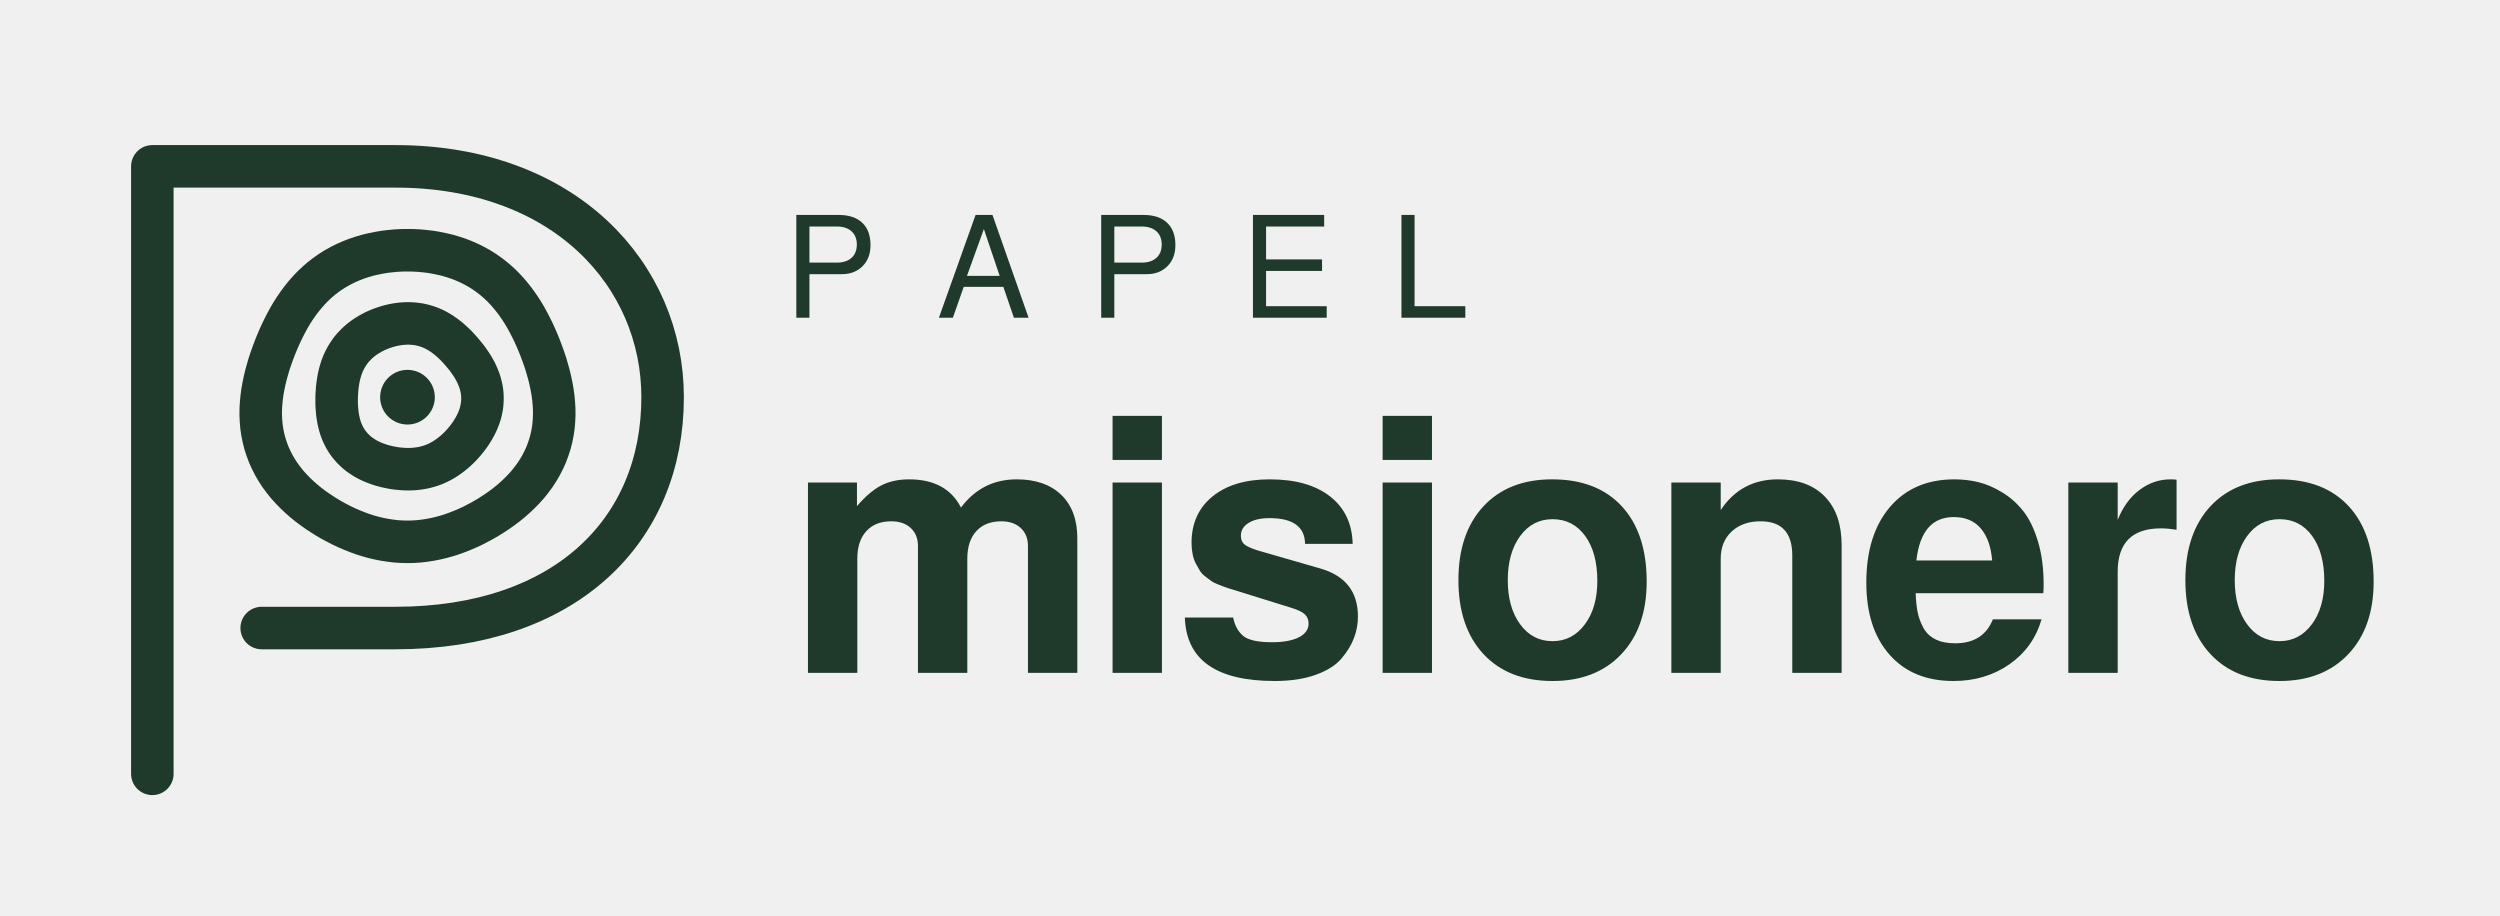
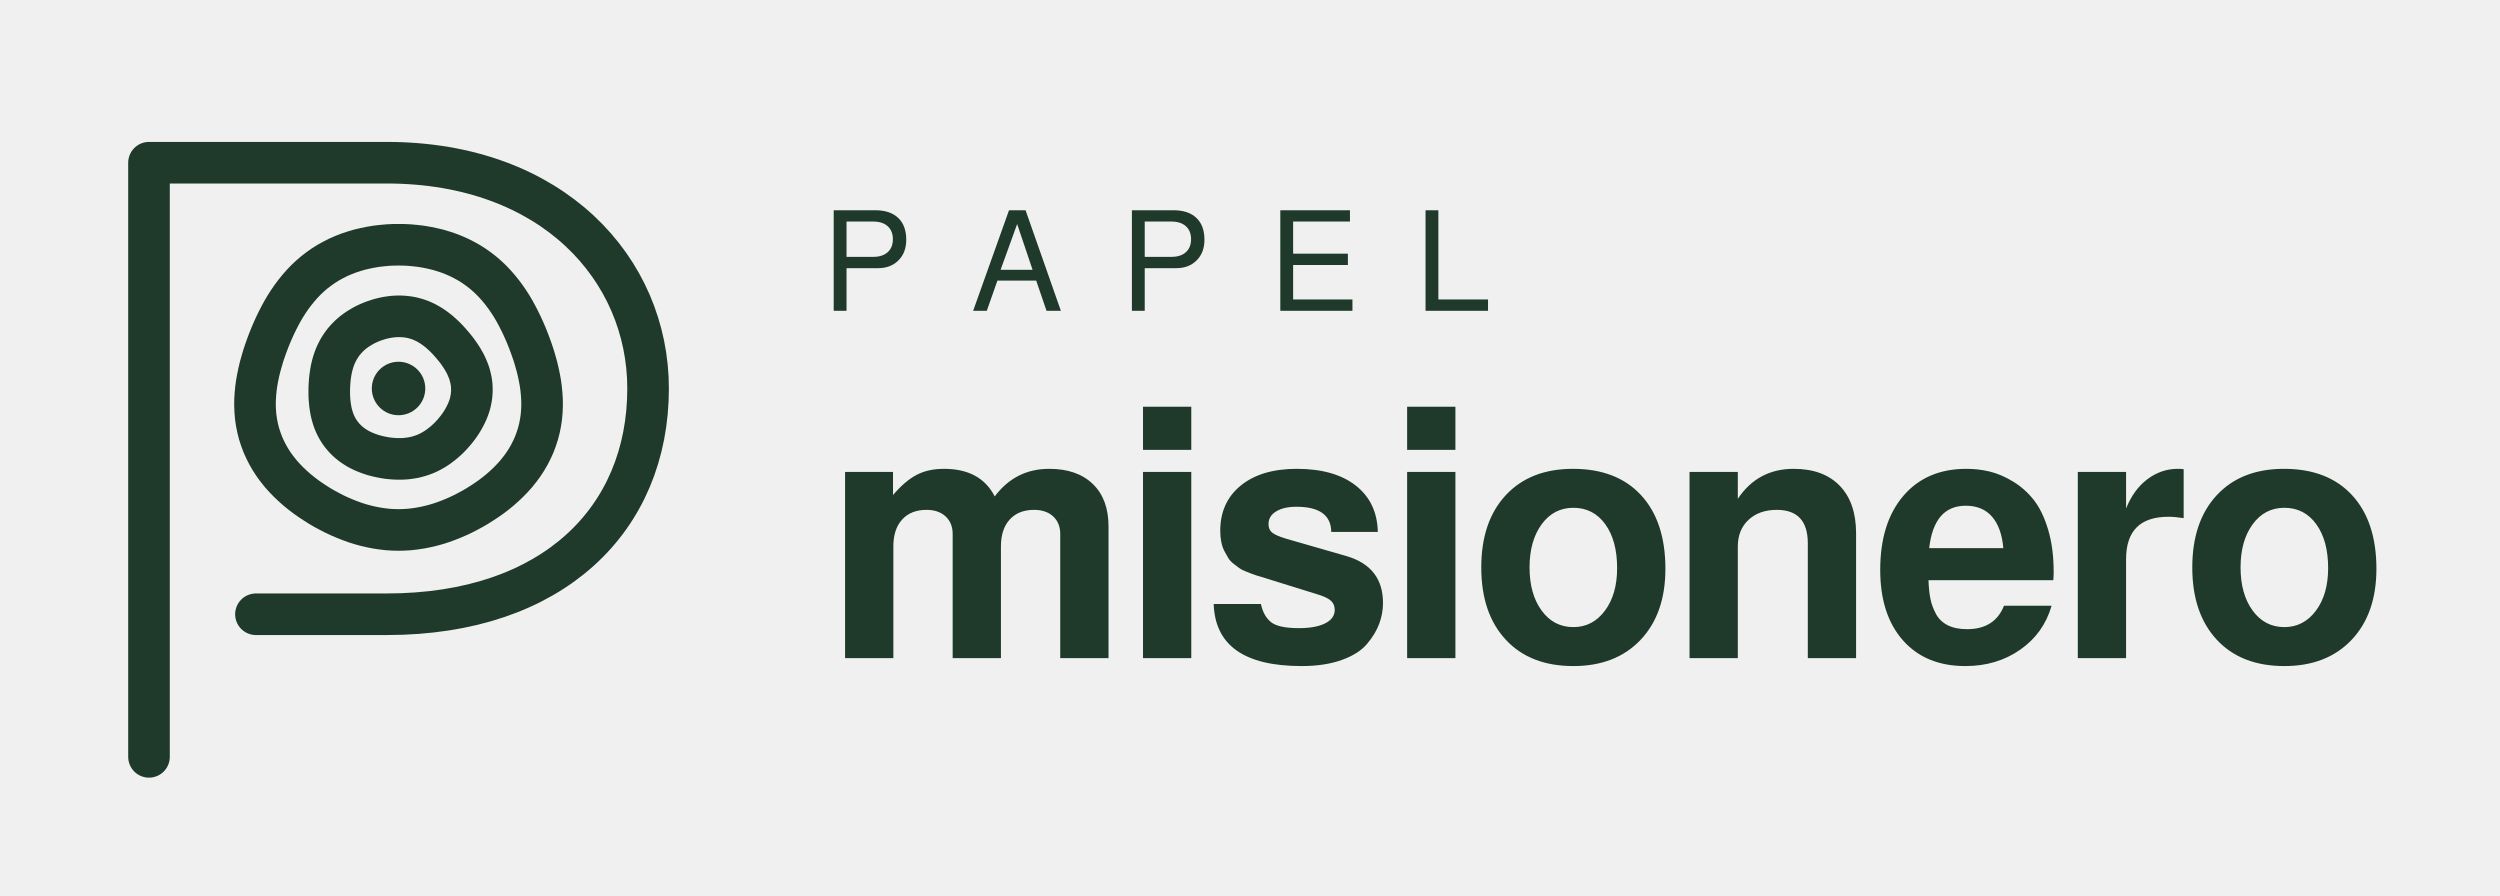
- <svg xmlns="http://www.w3.org/2000/svg" viewBox="0 0 535 196" width="535" height="196">
+ <svg xmlns="http://www.w3.org/2000/svg" viewBox="0 0 547 196" width="547" height="196">
  <g transform="translate(4 20) scale(1.3)">
    <mask id="iN31F3A2B" maskUnits="userSpaceOnUse" x="0" y="0" width="120" height="120">
      <g fill="#fff" stroke="#fff">
        <path d="M22 112 V12 H62 C90 12 106 30 106 50 C106 72 90 88 62 88 H40" fill="none" stroke-width="7" stroke-linecap="round" stroke-linejoin="round" />
        <path d="M88.00 50.00 L88.09 50.95 L88.15 51.90 L88.16 52.86 L88.12 53.82 L88.04 54.78 L87.90 55.74 L87.71 56.69 L87.47 57.63 L87.17 58.55 L86.83 59.46 L86.43 60.34 L85.99 61.20 L85.50 62.04 L84.97 62.85 L84.39 63.63 L83.79 64.38 L83.15 65.09 L82.48 65.78 L81.78 66.44 L81.07 67.07 L80.33 67.67 L79.58 68.24 L78.81 68.78 L78.02 69.30 L77.23 69.80 L76.42 70.27 L75.60 70.71 L74.77 71.14 L73.93 71.53 L73.07 71.90 L72.21 72.24 L71.33 72.56 L70.44 72.84 L69.54 73.09 L68.64 73.30 L67.72 73.48 L66.80 73.62 L65.87 73.73 L64.93 73.79 L64.00 73.81 L63.07 73.79 L62.13 73.73 L61.20 73.62 L60.28 73.48 L59.36 73.30 L58.46 73.09 L57.56 72.84 L56.67 72.56 L55.79 72.24 L54.93 71.90 L54.07 71.53 L53.23 71.14 L52.40 70.71 L51.58 70.27 L50.77 69.80 L49.98 69.30 L49.19 68.78 L48.42 68.24 L47.67 67.67 L46.93 67.07 L46.22 66.44 L45.52 65.78 L44.85 65.09 L44.21 64.38 L43.61 63.63 L43.03 62.85 L42.50 62.04 L42.01 61.20 L41.57 60.34 L41.17 59.46 L40.83 58.55 L40.53 57.63 L40.29 56.69 L40.10 55.74 L39.96 54.78 L39.88 53.82 L39.84 52.86 L39.85 51.90 L39.91 50.95 L40.00 50.00 L40.13 49.06 L40.30 48.13 L40.49 47.22 L40.71 46.31 L40.96 45.42 L41.22 44.53 L41.51 43.66 L41.82 42.79 L42.14 41.94 L42.48 41.09 L42.84 40.25 L43.22 39.41 L43.62 38.59 L44.04 37.77 L44.48 36.96 L44.95 36.16 L45.45 35.38 L45.98 34.61 L46.54 33.86 L47.13 33.13 L47.75 32.42 L48.40 31.74 L49.09 31.09 L49.81 30.47 L50.56 29.89 L51.34 29.34 L52.15 28.83 L52.98 28.37 L53.83 27.94 L54.70 27.56 L55.59 27.21 L56.50 26.91 L57.41 26.64 L58.34 26.42 L59.27 26.23 L60.21 26.07 L61.15 25.96 L62.10 25.87 L63.05 25.82 L64.00 25.81 L64.95 25.82 L65.90 25.87 L66.85 25.96 L67.79 26.07 L68.73 26.23 L69.66 26.42 L70.59 26.64 L71.50 26.91 L72.41 27.21 L73.30 27.56 L74.17 27.94 L75.02 28.37 L75.85 28.83 L76.66 29.34 L77.44 29.89 L78.19 30.47 L78.91 31.09 L79.60 31.74 L80.25 32.42 L80.87 33.13 L81.46 33.86 L82.02 34.61 L82.55 35.38 L83.05 36.16 L83.52 36.96 L83.96 37.77 L84.38 38.59 L84.78 39.41 L85.16 40.25 L85.52 41.09 L85.86 41.94 L86.18 42.79 L86.49 43.66 L86.78 44.53 L87.04 45.42 L87.29 46.31 L87.51 47.22 L87.70 48.13 L87.87 49.06 Z" fill="none" stroke-width="7" stroke-linecap="round" stroke-linejoin="round" />
        <path d="M76.34 50.00 L76.34 50.48 L76.31 50.97 L76.26 51.45 L76.17 51.93 L76.07 52.40 L75.94 52.87 L75.78 53.32 L75.61 53.77 L75.41 54.21 L75.20 54.64 L74.97 55.06 L74.73 55.47 L74.48 55.87 L74.21 56.26 L73.93 56.64 L73.64 57.01 L73.34 57.37 L73.03 57.72 L72.72 58.06 L72.39 58.39 L72.05 58.71 L71.70 59.02 L71.34 59.31 L70.97 59.60 L70.60 59.87 L70.21 60.13 L69.81 60.37 L69.40 60.60 L68.98 60.81 L68.56 61.00 L68.12 61.17 L67.68 61.32 L67.23 61.45 L66.78 61.57 L66.32 61.66 L65.86 61.73 L65.40 61.79 L64.93 61.83 L64.47 61.85 L64.00 61.85 L63.53 61.84 L63.07 61.81 L62.61 61.77 L62.14 61.72 L61.68 61.65 L61.22 61.56 L60.77 61.47 L60.31 61.36 L59.85 61.24 L59.40 61.10 L58.95 60.94 L58.51 60.77 L58.07 60.59 L57.64 60.38 L57.21 60.16 L56.80 59.91 L56.40 59.65 L56.00 59.36 L55.63 59.06 L55.27 58.73 L54.93 58.39 L54.61 58.02 L54.30 57.64 L54.03 57.25 L53.77 56.84 L53.54 56.41 L53.33 55.98 L53.14 55.53 L52.98 55.08 L52.84 54.62 L52.72 54.16 L52.62 53.70 L52.54 53.23 L52.47 52.77 L52.42 52.30 L52.38 51.84 L52.35 51.38 L52.34 50.92 L52.34 50.46 L52.34 50.00 L52.36 49.54 L52.39 49.09 L52.42 48.63 L52.47 48.17 L52.53 47.72 L52.60 47.26 L52.68 46.81 L52.78 46.36 L52.90 45.90 L53.03 45.46 L53.18 45.01 L53.35 44.57 L53.54 44.14 L53.75 43.72 L53.98 43.30 L54.23 42.90 L54.50 42.51 L54.78 42.13 L55.09 41.77 L55.42 41.42 L55.76 41.08 L56.11 40.77 L56.48 40.47 L56.87 40.18 L57.26 39.92 L57.67 39.67 L58.08 39.43 L58.50 39.21 L58.93 39.01 L59.37 38.82 L59.81 38.65 L60.26 38.50 L60.72 38.35 L61.17 38.23 L61.64 38.12 L62.10 38.03 L62.57 37.96 L63.05 37.90 L63.52 37.87 L64.00 37.85 L64.48 37.86 L64.95 37.89 L65.43 37.94 L65.90 38.01 L66.37 38.11 L66.83 38.23 L67.28 38.37 L67.73 38.53 L68.16 38.72 L68.59 38.92 L69.00 39.15 L69.41 39.39 L69.80 39.65 L70.18 39.92 L70.55 40.20 L70.91 40.49 L71.25 40.80 L71.59 41.11 L71.92 41.43 L72.24 41.76 L72.55 42.10 L72.85 42.44 L73.15 42.79 L73.44 43.14 L73.73 43.50 L74.00 43.87 L74.27 44.25 L74.53 44.64 L74.78 45.03 L75.01 45.44 L75.24 45.85 L75.44 46.28 L75.63 46.72 L75.81 47.17 L75.96 47.62 L76.08 48.09 L76.19 48.56 L76.27 49.03 L76.32 49.52 Z" fill="none" stroke-width="7" stroke-linecap="round" stroke-linejoin="round" />
        <circle cx="64" cy="50" r="4" />
      </g>
      <g fill="#000" stroke="#000" />
    </mask>
    <rect width="120" height="120" fill="#1F3A2B" mask="url(#iN31F3A2B)" />
  </g>
-   <path d="M186.288 46.458Q186.288 49.265 184.583 50.97Q182.878 52.675 180.132 52.675H173.221V62.0H170.414V40.0H179.498Q182.757 40.0 184.523 41.675Q186.288 43.35 186.288 46.458ZM173.221 50.2H179.075Q181.097 50.2 182.229 49.174Q183.361 48.148 183.361 46.337Q183.361 44.527 182.229 43.501Q181.097 42.475 179.075 42.475H173.221Z M214.716 55.391H206.236L203.912 62.0H200.925L208.771 40.0H212.392L220.118 62.0H216.979ZM213.931 53.037 210.551 43.018 206.93 53.037Z M251.534 46.458Q251.534 49.265 249.829 50.97Q248.123 52.675 245.377 52.675H238.466V62.0H235.66V40.0H244.743Q248.003 40.0 249.768 41.675Q251.534 43.35 251.534 46.458ZM238.466 50.2H244.321Q246.343 50.2 247.475 49.174Q248.606 48.148 248.606 46.337Q248.606 44.527 247.475 43.501Q246.343 42.475 244.321 42.475H238.466Z M270.938 51.981V59.525H283.915V62.0H268.132V40.0H283.372V42.475H270.938V49.506H282.919V51.981Z M302.716 40.0V59.525H313.58V62.0H299.909V40.0Z M172.904 97.259H183.391V102.314Q186.032 99.221 188.559 97.901Q191.086 96.58 194.557 96.58Q202.554 96.58 205.647 102.616Q210.174 96.58 217.568 96.58Q223.679 96.58 227.112 99.9Q230.545 103.219 230.545 109.18V138.0H219.982V110.84Q219.982 108.425 218.436 106.992Q216.889 105.558 214.248 105.558Q210.853 105.558 208.929 107.671Q207.005 109.783 207.005 113.556V138.0H196.443V110.84Q196.443 108.425 194.896 106.992Q193.35 105.558 190.709 105.558Q187.314 105.558 185.39 107.671Q183.466 109.783 183.466 113.556V138.0H172.904Z M248.652 97.259V138.0H238.089V97.259ZM248.652 83.0V92.431H238.089V83.0Z M263.892 126.155Q264.42 128.72 266.042 130.078Q267.664 131.436 272.191 131.436Q275.888 131.436 277.962 130.38Q280.037 129.324 280.037 127.438Q280.037 126.23 279.245 125.476Q278.453 124.722 276.491 124.118L263.892 120.195Q263.816 120.195 262.986 119.931Q262.156 119.667 261.817 119.516Q261.477 119.365 260.572 119.025Q259.667 118.686 259.176 118.309Q258.686 117.931 257.931 117.366Q257.177 116.8 256.762 116.121Q256.347 115.442 255.894 114.574Q255.442 113.706 255.215 112.575Q254.989 111.443 254.989 110.16Q254.989 103.898 259.478 100.239Q263.967 96.58 271.738 96.58Q279.962 96.58 284.639 100.239Q289.317 103.898 289.468 110.387H279.283Q279.207 104.879 271.663 104.879Q268.871 104.879 267.211 105.898Q265.551 106.916 265.551 108.652Q265.551 109.859 266.306 110.5Q267.06 111.141 269.248 111.82L282.602 115.668Q290.599 118.007 290.599 125.929Q290.599 128.267 289.77 130.493Q288.94 132.719 287.091 134.907Q285.243 137.095 281.546 138.415Q277.849 139.735 272.794 139.735Q254.008 139.735 253.556 126.155Z M306.443 97.259V138.0H295.881V97.259ZM306.443 83.0V92.431H295.881V83.0Z M332.17 96.58Q341.752 96.58 347.071 102.352Q352.39 108.123 352.39 118.46Q352.39 128.267 346.957 134.001Q341.525 139.735 332.246 139.735Q322.815 139.735 317.458 133.964Q312.102 128.192 312.102 118.158Q312.102 108.123 317.458 102.352Q322.815 96.58 332.17 96.58ZM332.246 105.106Q327.945 105.106 325.305 108.727Q322.664 112.348 322.664 118.158Q322.664 123.967 325.305 127.588Q327.945 131.21 332.246 131.21Q336.471 131.21 339.149 127.626Q341.827 124.043 341.827 118.309Q341.827 112.273 339.224 108.689Q336.621 105.106 332.246 105.106Z M357.671 97.259H368.233V103.144Q372.609 96.58 380.455 96.58Q386.944 96.58 390.527 100.277Q394.111 103.974 394.111 110.689V138.0H383.549V112.877Q383.549 105.558 376.759 105.558Q372.911 105.558 370.572 107.746Q368.233 109.934 368.233 113.556V138.0H357.671Z M418.254 96.58Q420.894 96.58 423.384 97.184Q425.874 97.787 428.477 99.372Q431.08 100.956 433.003 103.408Q434.927 105.86 436.134 109.896Q437.342 113.933 437.342 119.139Q437.342 120.044 437.266 120.949H409.955Q410.03 123.288 410.37 124.986Q410.709 126.683 411.577 128.305Q412.444 129.927 414.142 130.795Q415.84 131.663 418.405 131.663Q424.44 131.663 426.477 126.532H436.889Q435.154 132.568 430.023 136.152Q424.893 139.735 418.027 139.735Q409.351 139.735 404.372 134.115Q399.392 128.494 399.392 118.686Q399.392 108.425 404.447 102.503Q409.502 96.58 418.254 96.58ZM426.326 113.933Q425.949 109.481 423.874 107.067Q421.8 104.653 418.103 104.653Q411.162 104.653 410.106 113.933Z M442.623 97.259H453.185V105.257Q454.845 101.107 457.863 98.844Q460.881 96.58 464.502 96.58Q465.181 96.58 465.785 96.656V107.369Q463.898 107.067 462.465 107.067Q453.185 107.067 453.185 116.347V138.0H442.623Z M487.739 96.58Q497.321 96.58 502.64 102.352Q507.959 108.123 507.959 118.46Q507.959 128.267 502.527 134.001Q497.095 139.735 487.815 139.735Q478.384 139.735 473.027 133.964Q467.671 128.192 467.671 118.158Q467.671 108.123 473.027 102.352Q478.384 96.58 487.739 96.58ZM487.815 105.106Q483.514 105.106 480.874 108.727Q478.233 112.348 478.233 118.158Q478.233 123.967 480.874 127.588Q483.514 131.21 487.815 131.21Q492.04 131.21 494.718 127.626Q497.396 124.043 497.396 118.309Q497.396 112.273 494.794 108.689Q492.191 105.106 487.815 105.106Z" fill="#1F3A2B" transform="translate(0 6)" />
+   <path d="M198.288 46.458Q198.288 49.265 196.583 50.97Q194.878 52.675 192.132 52.675H185.221V62.0H182.414V40.0H191.498Q194.757 40.0 196.523 41.675Q198.288 43.35 198.288 46.458ZM185.221 50.2H191.075Q193.097 50.2 194.229 49.174Q195.361 48.148 195.361 46.337Q195.361 44.527 194.229 43.501Q193.097 42.475 191.075 42.475H185.221Z M226.716 55.391H218.236L215.912 62.0H212.925L220.771 40.0H224.392L232.118 62.0H228.979ZM225.931 53.037 222.551 43.018 218.93 53.037Z M263.534 46.458Q263.534 49.265 261.829 50.97Q260.123 52.675 257.377 52.675H250.466V62.0H247.66V40.0H256.743Q260.003 40.0 261.768 41.675Q263.534 43.35 263.534 46.458ZM250.466 50.2H256.321Q258.343 50.2 259.475 49.174Q260.606 48.148 260.606 46.337Q260.606 44.527 259.475 43.501Q258.343 42.475 256.321 42.475H250.466Z M282.938 51.981V59.525H295.915V62.0H280.132V40.0H295.372V42.475H282.938V49.506H294.919V51.981Z M314.716 40.0V59.525H325.58V62.0H311.909V40.0Z M184.904 97.259H195.391V102.314Q198.032 99.221 200.559 97.901Q203.086 96.58 206.557 96.58Q214.554 96.58 217.647 102.616Q222.174 96.58 229.568 96.58Q235.679 96.58 239.112 99.9Q242.545 103.219 242.545 109.18V138.0H231.982V110.84Q231.982 108.425 230.436 106.992Q228.889 105.558 226.248 105.558Q222.853 105.558 220.929 107.671Q219.005 109.783 219.005 113.556V138.0H208.443V110.84Q208.443 108.425 206.896 106.992Q205.35 105.558 202.709 105.558Q199.314 105.558 197.39 107.671Q195.466 109.783 195.466 113.556V138.0H184.904Z M260.652 97.259V138.0H250.089V97.259ZM260.652 83.0V92.431H250.089V83.0Z M275.892 126.155Q276.42 128.72 278.042 130.078Q279.664 131.436 284.191 131.436Q287.888 131.436 289.962 130.38Q292.037 129.324 292.037 127.438Q292.037 126.23 291.245 125.476Q290.453 124.722 288.491 124.118L275.892 120.195Q275.816 120.195 274.986 119.931Q274.156 119.667 273.817 119.516Q273.477 119.365 272.572 119.025Q271.667 118.686 271.176 118.309Q270.686 117.931 269.931 117.366Q269.177 116.8 268.762 116.121Q268.347 115.442 267.894 114.574Q267.442 113.706 267.215 112.575Q266.989 111.443 266.989 110.16Q266.989 103.898 271.478 100.239Q275.967 96.58 283.738 96.58Q291.962 96.58 296.639 100.239Q301.317 103.898 301.468 110.387H291.283Q291.207 104.879 283.663 104.879Q280.871 104.879 279.211 105.898Q277.551 106.916 277.551 108.652Q277.551 109.859 278.306 110.5Q279.06 111.141 281.248 111.82L294.602 115.668Q302.599 118.007 302.599 125.929Q302.599 128.267 301.77 130.493Q300.94 132.719 299.091 134.907Q297.243 137.095 293.546 138.415Q289.849 139.735 284.794 139.735Q266.008 139.735 265.556 126.155Z M318.443 97.259V138.0H307.881V97.259ZM318.443 83.0V92.431H307.881V83.0Z M344.17 96.58Q353.752 96.58 359.071 102.352Q364.39 108.123 364.39 118.46Q364.39 128.267 358.957 134.001Q353.525 139.735 344.246 139.735Q334.815 139.735 329.458 133.964Q324.102 128.192 324.102 118.158Q324.102 108.123 329.458 102.352Q334.815 96.58 344.17 96.58ZM344.246 105.106Q339.945 105.106 337.305 108.727Q334.664 112.348 334.664 118.158Q334.664 123.967 337.305 127.588Q339.945 131.21 344.246 131.21Q348.471 131.21 351.149 127.626Q353.827 124.043 353.827 118.309Q353.827 112.273 351.224 108.689Q348.621 105.106 344.246 105.106Z M369.671 97.259H380.233V103.144Q384.609 96.58 392.455 96.58Q398.944 96.58 402.527 100.277Q406.111 103.974 406.111 110.689V138.0H395.549V112.877Q395.549 105.558 388.759 105.558Q384.911 105.558 382.572 107.746Q380.233 109.934 380.233 113.556V138.0H369.671Z M430.254 96.58Q432.894 96.58 435.384 97.184Q437.874 97.787 440.477 99.372Q443.08 100.956 445.003 103.408Q446.927 105.86 448.134 109.896Q449.342 113.933 449.342 119.139Q449.342 120.044 449.266 120.949H421.955Q422.03 123.288 422.37 124.986Q422.709 126.683 423.577 128.305Q424.444 129.927 426.142 130.795Q427.84 131.663 430.405 131.663Q436.44 131.663 438.477 126.532H448.889Q447.154 132.568 442.023 136.152Q436.893 139.735 430.027 139.735Q421.351 139.735 416.372 134.115Q411.392 128.494 411.392 118.686Q411.392 108.425 416.447 102.503Q421.502 96.58 430.254 96.58ZM438.326 113.933Q437.949 109.481 435.874 107.067Q433.8 104.653 430.103 104.653Q423.162 104.653 422.106 113.933Z M454.623 97.259H465.185V105.257Q466.845 101.107 469.863 98.844Q472.881 96.58 476.502 96.58Q477.181 96.58 477.785 96.656V107.369Q475.898 107.067 474.465 107.067Q465.185 107.067 465.185 116.347V138.0H454.623Z M499.739 96.58Q509.321 96.58 514.64 102.352Q519.959 108.123 519.959 118.46Q519.959 128.267 514.527 134.001Q509.095 139.735 499.815 139.735Q490.384 139.735 485.027 133.964Q479.671 128.192 479.671 118.158Q479.671 108.123 485.027 102.352Q490.384 96.58 499.739 96.58ZM499.815 105.106Q495.514 105.106 492.874 108.727Q490.233 112.348 490.233 118.158Q490.233 123.967 492.874 127.588Q495.514 131.21 499.815 131.21Q504.04 131.21 506.718 127.626Q509.396 124.043 509.396 118.309Q509.396 112.273 506.794 108.689Q504.191 105.106 499.815 105.106Z" fill="#1F3A2B" transform="translate(0 6)" />
</svg>
